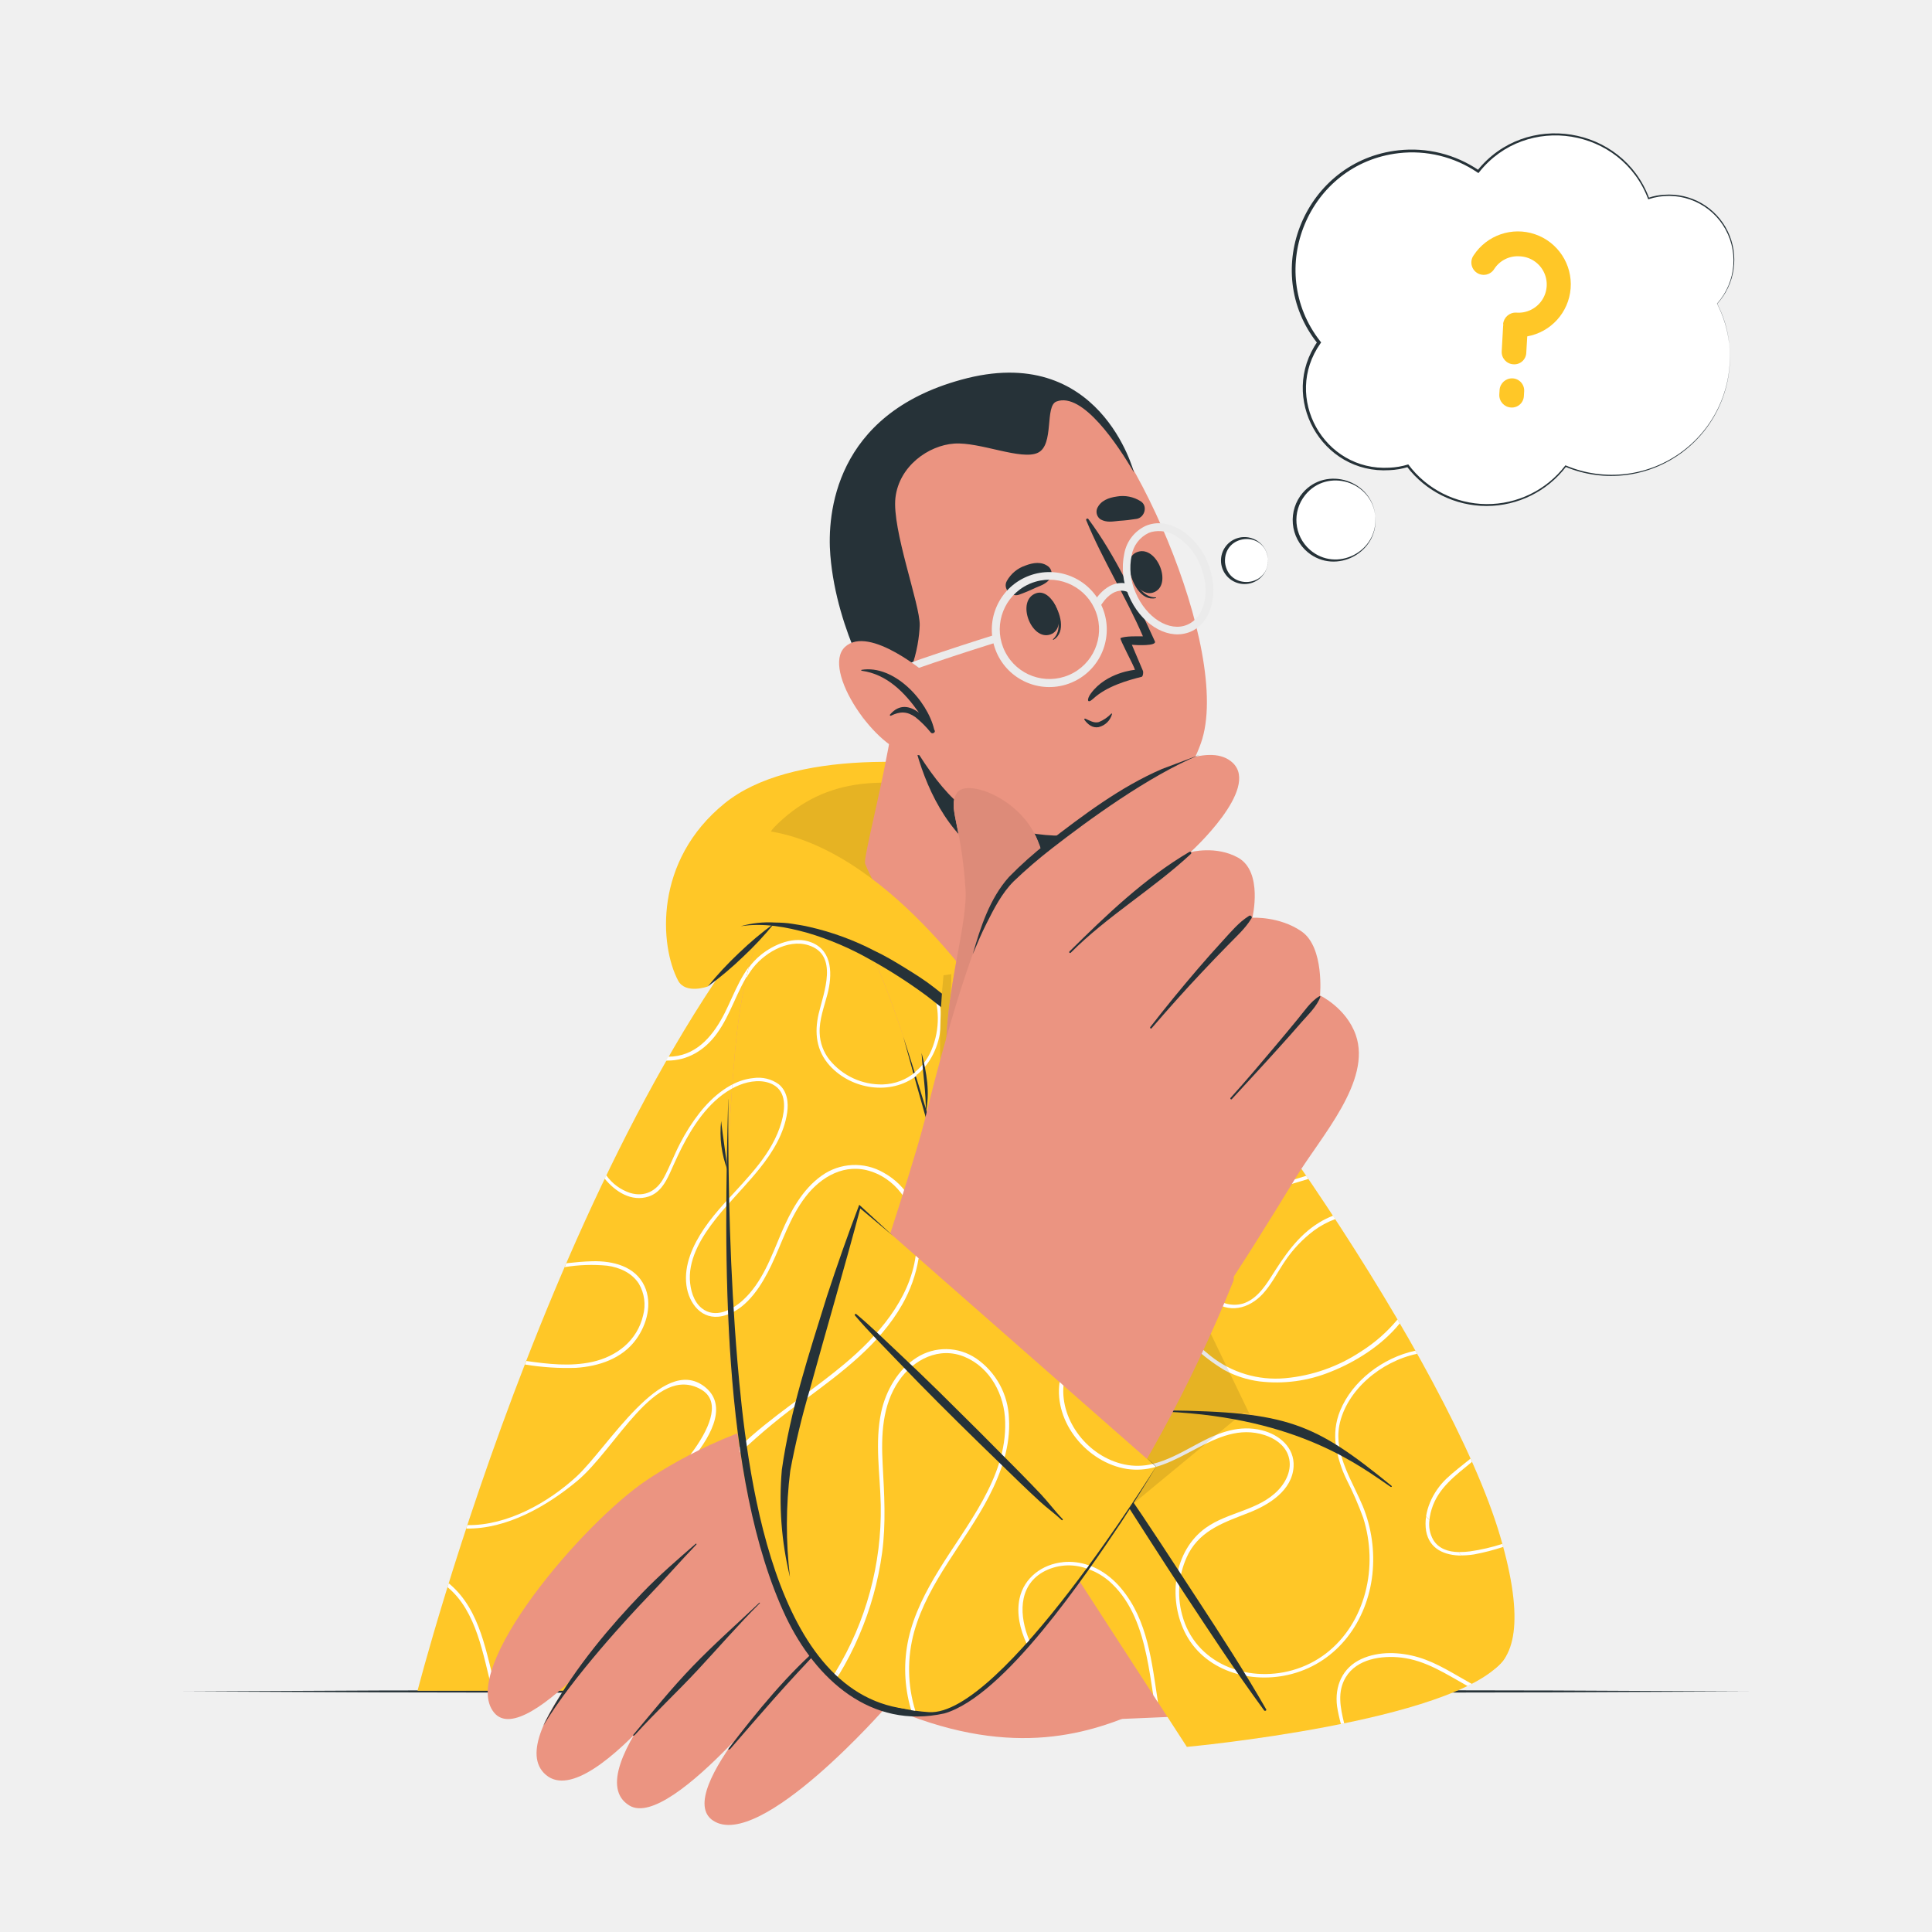
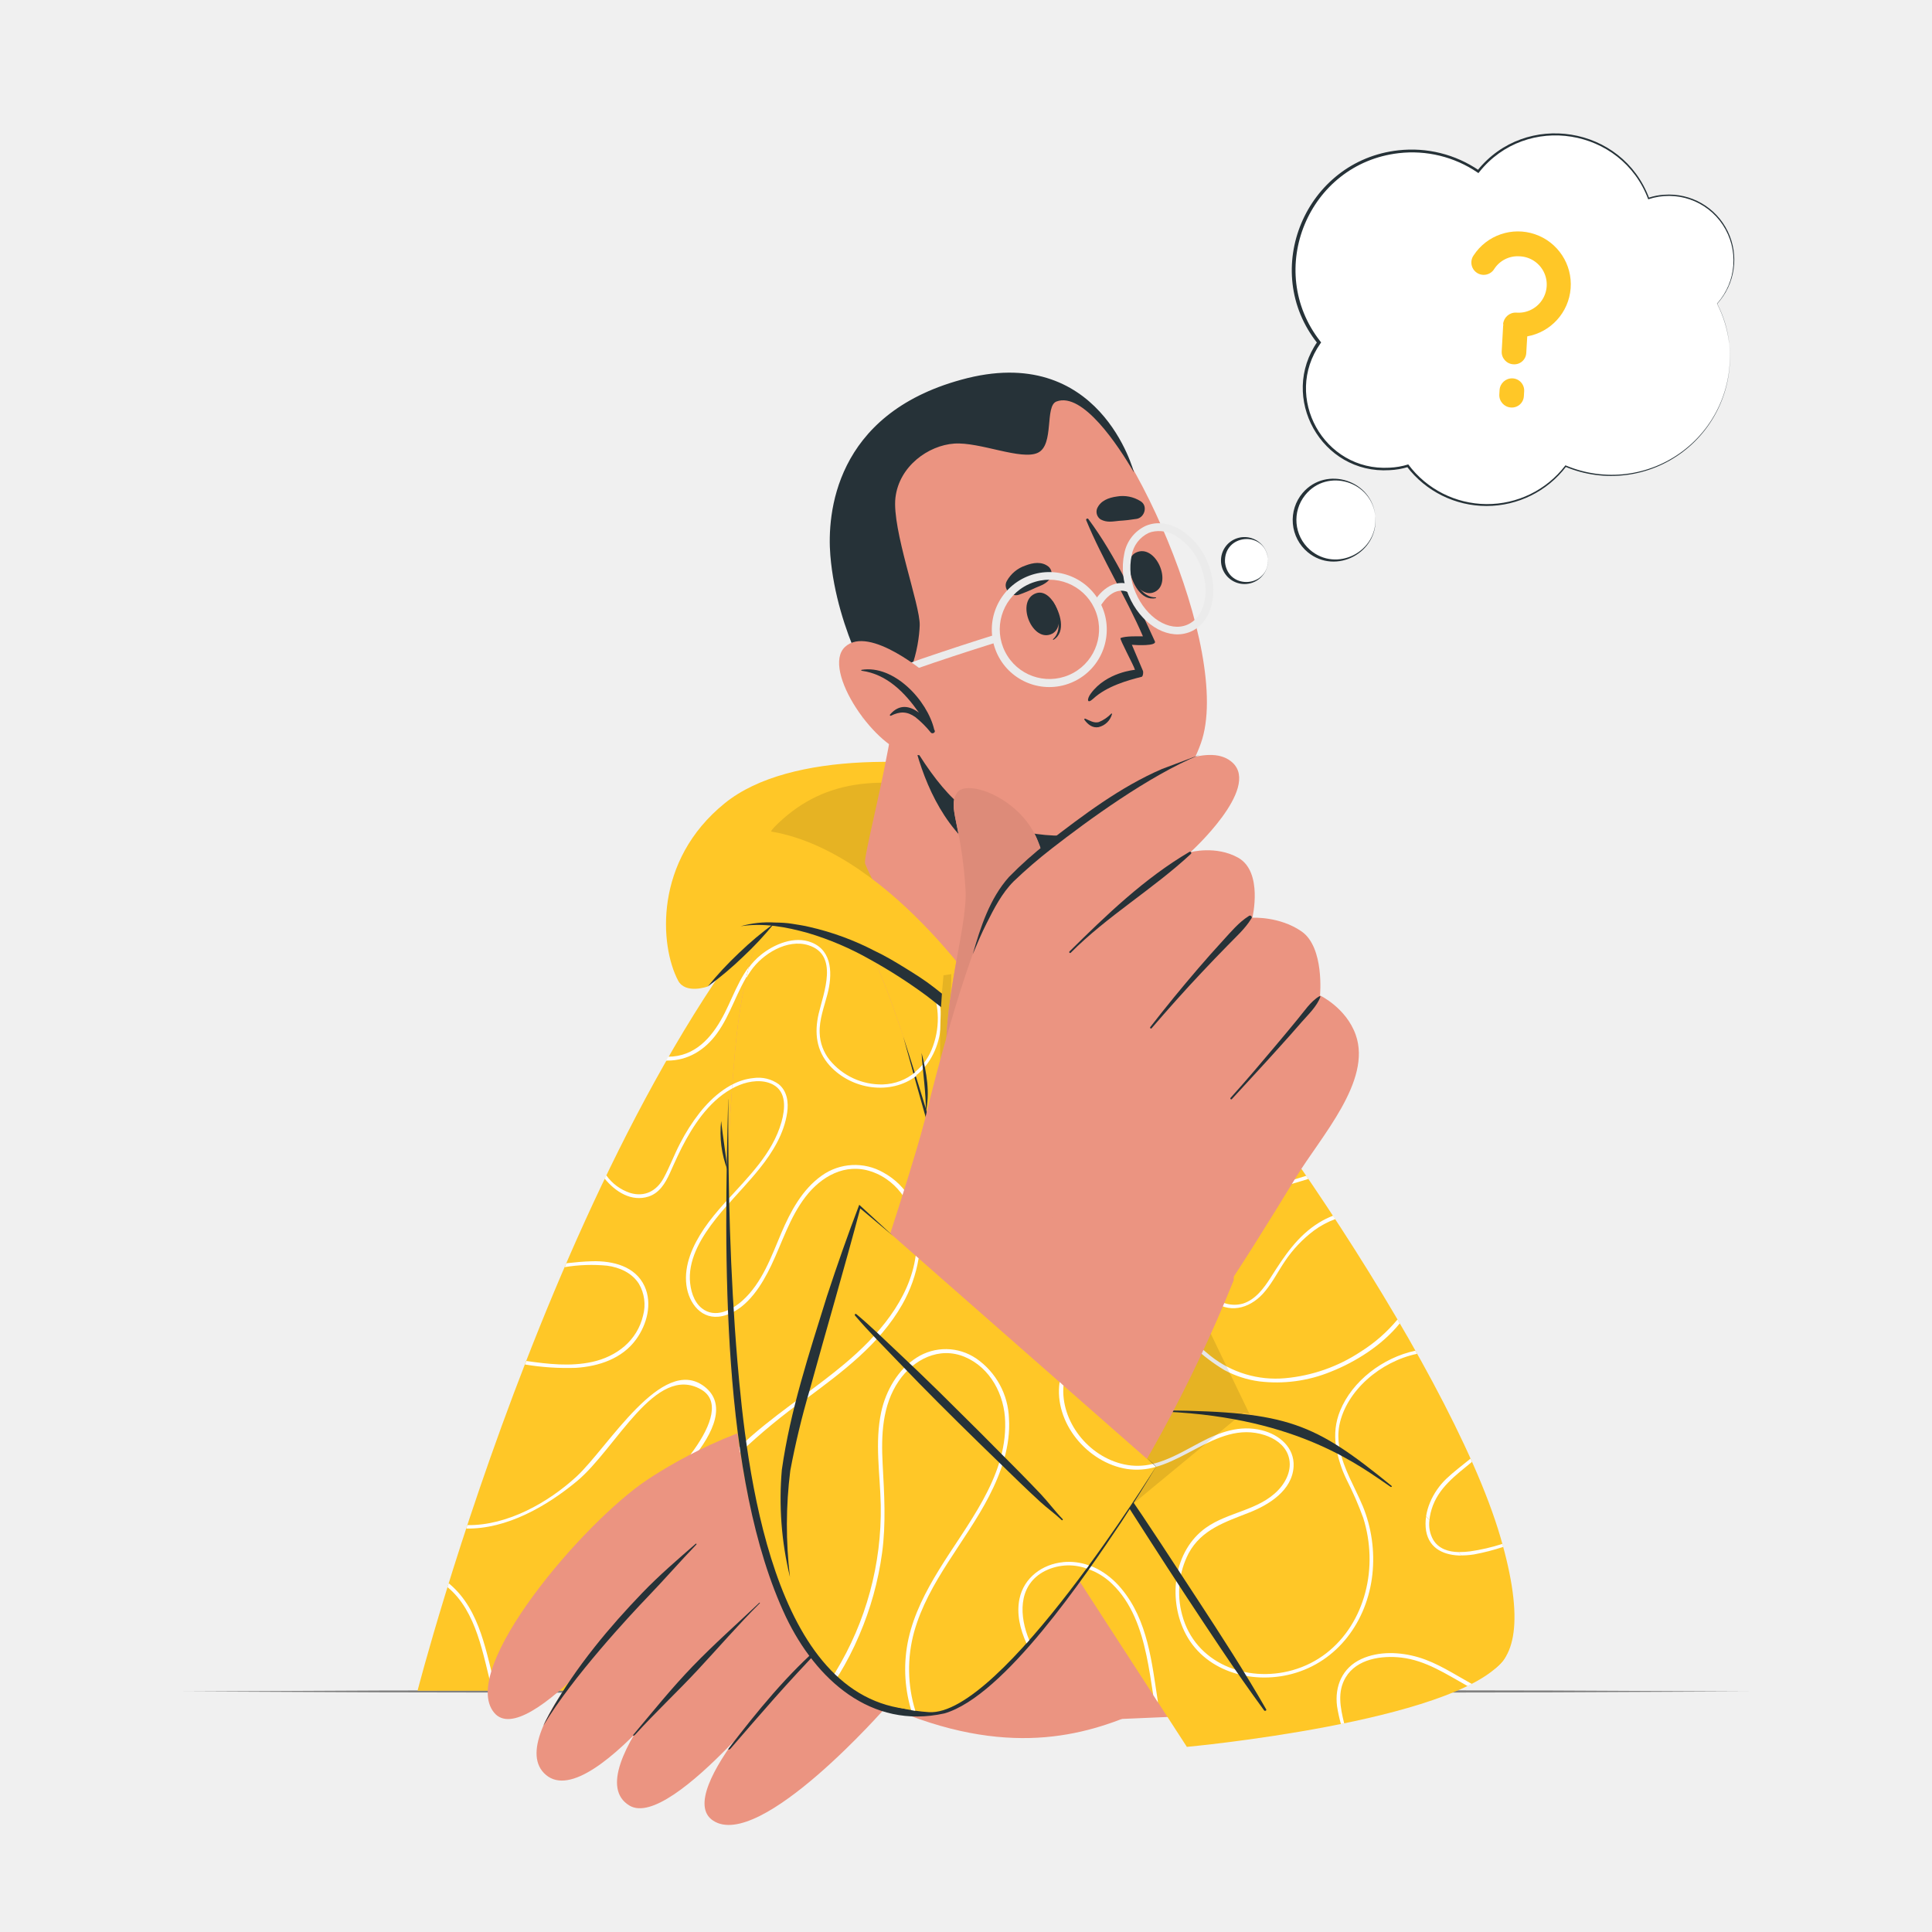
<svg xmlns="http://www.w3.org/2000/svg" viewBox="0 0 500 500">
  <g id="freepik--Table--inject-2">
-     <polygon points="47.44 437.74 98.08 437.5 148.72 437.41 250 437.24 351.28 437.41 401.92 437.5 452.56 437.74 401.92 437.98 351.28 438.07 250 438.24 148.72 438.07 98.08 437.98 47.44 437.74" style="fill:#263238" />
+     <polygon points="47.44 437.74 98.08 437.5 148.72 437.41 250 437.24 351.28 437.41 401.92 437.5 452.56 437.74 401.92 437.98 351.28 438.07 250 438.24 148.72 438.07 98.08 437.98 47.44 437.74" style="fill: #818181;" />
  </g>
  <g id="freepik--Character--inject-2">
    <path d="M287.78,243.22c50.46,52.73,113.29,163,100.94,185-13.76,24.47-84-49.43-83.69-53.68.25-3.21-23.85-70-42.17-118.53S275.3,230.18,287.78,243.22Z" style="fill: rgb(235, 148, 129);" />
    <path d="M304.55,374.56c-2.08-7.13-34.91-95.17-44.26-123s-.17-36.26,27.34-10.48S375,352.47,388.26,397.63c12.78,43.5-9.51,43.16-38.62,22.76C325.8,403.68,304.55,374.56,304.55,374.56Z" style="fill:#FFC727" />
    <path d="M258.08,229.68c-.19-.07-.38-.14-.58-.23a3.73,3.73,0,0,1,.31-.71c.38.15.77.29,1.16.42,3.15,1,7,1.33,9.77-.84a6.11,6.11,0,0,0,.86-.82l.76.38C267.54,231.26,262.12,231.16,258.08,229.68Zm21.75,4.6-.77-.61q-.66.32-1.32.6c-6.3,2.77-14.08,5.56-19.53,10.24l.24,1a38.79,38.79,0,0,1,9.64-6.1C271.94,237.55,276,236.08,279.83,234.28Zm7,18.76a51.71,51.71,0,0,1,6.16-6.6c-.2-.22-.41-.43-.61-.64-5.75,5-9.87,12.64-15.34,17.49a26.5,26.5,0,0,1-10.56,6c.09.26.18.52.28.78a24.84,24.84,0,0,0,7.61-3.67C279.54,262.89,283,257.84,286.84,253Zm28.41,19.8c-8.32,11.29-23.41,14-36.65,16-1.6.24-3.2.5-4.8.82.11.29.21.59.32.89,5.59-1.14,11.34-1.62,16.9-2.89,9.27-2.12,19-6.51,24.81-14.07h0Zm11.33,97.33c-5.72-1.43-10.92.47-15.95,3.13-1.65.88-3.32,1.81-5,2.68l.57.74c6.78-3.49,13.31-7.84,21.12-5.3,2.55.83,5,2.46,6,5,1.3,3.31-.16,6.76-2.47,9.21-3.23,3.41-7.64,4.77-11.91,6.38l.74.83,3.69-1.44c5.09-2,11.07-5.72,11.44-11.84C335.07,374.63,331.05,371.28,326.58,370.17Zm-19.9-61c4-5.69,7.75-11.6,11.78-17.3,1.74-2.47,3.57-5,5.57-7.37l-.57-.77c-1.07,1.26-2.08,2.55-3.06,3.85-4.06,5.39-7.7,11.08-11.48,16.66-5.7,8.41-12.39,17.88-21.17,23.71.11.31.22.61.34.92C295.6,323.88,301.65,316.23,306.68,309.16Zm2,15a13.63,13.63,0,0,0,5.6,12.81c4.66,3.2,9.87,1.23,13.18-2.87,2-2.42,3.37-5.2,5.12-7.76A32.67,32.67,0,0,1,340,318.5a22.23,22.23,0,0,1,5.56-3l-.57-.87a21.37,21.37,0,0,0-3.56,1.75c-5.65,3.44-9.09,8.75-12.55,14.2-1.78,2.78-3.92,5.74-7.21,6.79a8.12,8.12,0,0,1-8-2.15c-4.8-4.48-5.11-11.37-1.49-16.64C316,313,322.61,310,328.86,308c3.2-1,6.5-1.86,9.73-2.89l-.55-.81c-6.5,2.09-13.43,3.55-19,6.85C314.25,314,309.6,318.44,308.72,324.19Zm53,17.31a39.77,39.77,0,0,1-9.5,8.32,42.22,42.22,0,0,1-19.6,6.88,27.06,27.06,0,0,1-19.28-5.77c-4.75-3.82-9-8.56-15.3-9.6a18.79,18.79,0,0,0-5.4-.11c.13.35.25.69.38,1a17.39,17.39,0,0,1,7.34.76c3.32,1.11,6.06,3.38,8.66,5.63a46.16,46.16,0,0,0,7.92,6,26.56,26.56,0,0,0,9,2.91A37,37,0,0,0,344.41,355c6.33-2.5,13.24-6.8,17.84-12.5Zm.05,86.39c.93.5,1.85,1,2.75,1.4a32.11,32.11,0,0,1,8.8,3.42,29.52,29.52,0,0,0,3.53.76,44.76,44.76,0,0,0-9.71-4.56A26.42,26.42,0,0,0,361.73,427.89Zm5-77.53-.44-.78c-8.44,1.81-16.32,7.85-19.46,15.54-2.48,6.07-1,12,1.62,17.76a87.59,87.59,0,0,1,4.33,9.94,35.54,35.54,0,0,1,1.63,9.65,32.84,32.84,0,0,1-4.64,18l.78.54a32.68,32.68,0,0,0,4.58-13.51,36.41,36.41,0,0,0-2.51-17.84c-2.73-6.64-7.37-13.18-6-20.72C348.37,359.9,357.3,352.33,366.76,350.36Zm22.06,49.23a50.81,50.81,0,0,1-8.37,1.93c-3.4.42-7.5.27-9.5-3-1.44-2.36-1.18-5.39-.4-7.93,1.71-5.54,6.19-8.72,10.42-12.23-.11-.28-.24-.56-.37-.84-2.13,1.75-4.37,3.4-6.29,5.24-3.44,3.3-6,8.54-5.19,13.4,1,6.1,7.2,6.95,12.35,6.15a57,57,0,0,0,7.56-1.94C389,400.13,388.9,399.86,388.82,399.59Z" style="fill:#fff" />
    <path d="M349.64,420.39c-23.84-16.7-45.09-45.83-45.09-45.83-2.07-7.13-34.92-95.17-44.26-123-3.45-10.29-4.38-17.92-2.78-22.15Z" style="opacity:0.1" />
    <path d="M302.93,437.56H108.06s39.86-154.9,105.71-219c8.83-8.6,43.22-7.15,51.15,5.8C294.63,272.93,303.47,436.87,302.93,437.56Z" style="fill:#FFC727" />
    <path d="M278.15,350.78c-7.66,10.88.67,25.7,12.88,28.26a16.33,16.33,0,0,0,7.57-.25l.09,1a17.12,17.12,0,0,1-7,.42c-10.86-1.69-20-13.26-17.09-24.28,2.24-8.59,11-14.57,19.68-14.84,0,.36.09.71.14,1.07a16.62,16.62,0,0,0-2.23.18A21,21,0,0,0,278.15,350.78ZM116.43,410l-.3-.25c-.11.33-.21.66-.31,1,7.61,6.29,9.18,17.62,11.62,26.83h1C125.84,427.93,124.42,416.8,116.43,410ZM149,354c5.95-.38,12-2.37,15.62-7.36,2.8-3.85,4.26-9.27,2.19-13.77-2.4-5.21-8.26-6.59-13.5-6.46-2.27.05-4.51.27-6.74.52l-.42,1a42.48,42.48,0,0,1,11-.37c3.22.44,6.39,1.85,8.19,4.67a10.72,10.72,0,0,1,1.1,8.18c-1.52,6.55-6.86,10.68-13.22,12.06-5.63,1.22-11.36.56-17-.25l-.36.91A66.87,66.87,0,0,0,149,354Zm8.39,72.89c-5.68-1-14.8,4.42-17.86-3-2.3-5.56,1-11.77,4.52-15.95,4.29-5.07,9.83-8.86,15.3-12.55,10.1-6.83,34.57-27.74,22.89-36.6-10.89-8.25-24.88,15.82-33.07,23.37-7.24,6.66-17.84,12.69-28.2,12.54l-.3.89c10.47.18,20.82-5.78,28.6-12.23,10.24-8.48,20.33-30.53,32.16-23.77,9.82,5.61-8.49,25.28-18.63,32.27-5.11,3.53-10.42,6.84-15.08,11-4.12,3.66-8.16,8.18-9.41,13.7-.92,4.08-.45,9.32,3.7,11.46,2.64,1.37,5.63.85,8.42.32,3.51-.68,6.8-1.09,10.06.68a13.56,13.56,0,0,1,6.6,8.55h1.07s0,0,0-.05C166.79,432.45,162.63,427.87,157.36,426.9Zm71.29-123.43a14.79,14.79,0,0,0-16,.79c-5,3.54-8.07,9.26-10.42,14.78-2.62,6.17-5,13-10.1,17.57-2.76,2.49-7.11,4.67-10.5,2-2.21-1.74-3-4.81-3.13-7.52-.19-5.8,3.27-11.28,6.73-15.66,3.58-4.55,7.76-8.58,11.37-13.11,3.35-4.2,6.29-9,7.08-14.4.39-2.67,0-5.56-2.19-7.35A9,9,0,0,0,195,279c-5.68.55-10.53,4.68-13.95,9a49.78,49.78,0,0,0-5,7.83c-1.55,2.95-2.7,6.1-4.27,9-1.82,3.4-4.95,5.05-8.73,3.89a12.21,12.21,0,0,1-6.15-4.56c-.14.29-.28.58-.41.87,2.78,3.41,6.94,6.07,11.37,4.63,2.81-.92,4.32-3.46,5.48-6,1.34-3,2.64-5.93,4.22-8.77,3.17-5.71,7.58-11.56,13.84-14.09,2.63-1.06,6-1.49,8.61-.12,3.63,1.91,3.17,6.37,2.22,9.74-3.18,11.17-13.69,18.23-20,27.52-2.88,4.26-5.27,9.4-4.59,14.67.62,4.74,4,9.15,9.25,8,6.17-1.34,10.19-7.85,12.7-13.11,2.86-6,4.78-12.41,8.85-17.73s10.32-8.88,17.09-6.57c7.25,2.47,11.4,9.63,11.67,17,.5,13.47-9,24.62-18.68,32.75-9.32,7.81-19.85,14.17-28.47,22.82a63.41,63.41,0,0,0-17.73,35.47c-1.21,8.23-1.2,18.13,2.13,26.3h1.26a37.59,37.59,0,0,1-2.18-7.51c-2.56-13.74.56-28.62,7.44-40.67,6.63-11.61,17.05-19.56,27.6-27.39,9.28-6.89,19-14.07,24.87-24.28C239.72,326.92,241.21,310.45,228.65,303.47Zm32.47,63.59a19.66,19.66,0,0,0-8.43-15.46,14,14,0,0,0-15.51-.23c-4.81,3.08-7.92,8.53-9.11,14-1.73,7.95-.29,16.11-.13,24.13A80.32,80.32,0,0,1,216,433.08c-.95,1.53-2,3-3.08,4.48h1.36a69.32,69.32,0,0,0,8.08-14.36,81.43,81.43,0,0,0,5.91-21.27c1.05-7.72.56-15.29.15-23-.39-7.42-.15-15.19,4.18-21.53,3.81-5.58,10.47-9,17.08-6.22S260,361,260.14,368c.4,14.47-10,26.62-17.13,38.27-3.4,5.54-6.45,11.4-7.88,17.78a36.51,36.51,0,0,0-.44,13.54h1a36,36,0,0,1,.88-15.31c3.67-13,13.24-23.21,19.35-35C259.13,381,261.56,374.12,261.12,367.06Zm29.05,44c-3.72-4.44-9.11-7.39-15-6.81-5.4.53-10.14,4-11.3,9.45-1.33,6.3,2,12.84,5.45,17.89,1.34,2,2.86,3.93,4.31,5.95h1.13c-2.72-3.9-5.77-7.6-7.84-11.91-3-6.24-4-14.8,3-18.81,5.91-3.41,13.19-1.43,17.9,3.05,5.1,4.86,7.49,11.8,8.91,18.53.63,3,1.11,6,1.59,9.14h.95C297.84,428.1,296.42,418.53,290.17,411.08ZM228.7,213.41q-.82.08-1.62.18a38.75,38.75,0,0,1-7.82,6.95,42.85,42.85,0,0,1-13.12,6l-1.22,1.38a32.31,32.31,0,0,0,3.35-.87C215.6,224.69,223.62,219.94,228.7,213.41Zm1.4,27.73a11.25,11.25,0,0,1-.87-7.74c1.12-5.08,5.18-10,10.5-10.85,6.89-1.12,12.33,4.94,18.35,7.13,3.06,1.12,6.9,1.45,9.82.08-.11-.24-.23-.47-.34-.69-2.61,1.32-5.87,1-8.59.09-6.12-2-11-7.63-17.81-7.55-9,.12-15.9,11.57-12,19.64,1.37,2.8,4,4.7,6.25,6.7a20.39,20.39,0,0,1,5.51,7.18,21,21,0,0,1,.17,16.56,14.37,14.37,0,0,1-12.7,8.92,17.23,17.23,0,0,1-13.76-6.31,11.84,11.84,0,0,1-2.59-7c-.09-3.42,1.2-6.74,2-10,1.27-4.85,1.46-11.21-4.09-13.43-4.45-1.79-9.72.44-13.2,3.27-4.65,3.77-6.53,9.72-9.13,14.9-2.78,5.53-6.84,10.78-13.45,11.38-.42,0-.83.06-1.24.06-.18.32-.36.65-.55,1h.26c5.34.05,9.8-2.73,12.89-7,3.64-5,5.2-11.2,8.72-16.3,3-4.33,9.43-8.33,14.85-6.62,7.89,2.49,3.93,12.25,2.63,17.71-1.18,4.93-.63,9.58,2.86,13.44,6.43,7.09,18.57,8,24.85.3,6.44-7.94,5.06-20.7-2.25-27.61C234.83,246.11,231.73,244.21,230.1,241.14Zm28.73,28.79c5.31,2,11.17-.45,15.55-3.48A32.31,32.31,0,0,0,279.5,262l-.24-.86c-.71.76-1.45,1.49-2.21,2.17-4.61,4.09-11.63,8.2-17.95,5.8-6.51-2.47-7.89-10.07-5.83-16,2.32-6.73,8.69-10.81,14.82-13.69q1.71-.8,3.45-1.53c-.09-.26-.2-.51-.31-.77-9.38,4.07-19.2,9.34-19.77,20.58C251.2,262.88,253.74,268,258.83,269.93ZM292,324.75a36.33,36.33,0,0,1-13.84,7.65c-7.15,2-14.4.26-18.94-5.83a29.62,29.62,0,0,1-4.36-9c-1.23-4-2.12-8.31-1-12.42,1.82-6.9,8.44-11.22,14.88-13.24,5.52-1.74,11.32-2.32,17-3.25-.07-.32-.13-.64-.19-1-2.34.42-4.67.79-6.94,1.13-6.75,1-13.68,2.4-19.18,6.7a17.3,17.3,0,0,0-6.89,16.25c.79,6.18,3.26,13,7.69,17.46s10.63,5.73,16.67,4.45a35.32,35.32,0,0,0,15.25-7.87C292.08,325.47,292,325.11,292,324.75Z" style="fill:#fff" />
    <path d="M386.9,427.09c-14,14.5-41.94,15.79-121.71,18.72-11,.41-34.85-76.72-23.09-77.76,14.82-1.31,72.61-3.17,76.85-2.78C354.74,368.62,396.38,417.26,386.9,427.09Z" style="fill: rgb(235, 148, 129);" />
    <path d="M267.77,369.91s-31.43-7-49.08-5.55c-23.63,1.93-43.24,13.33-51.17,18.6-16.55,11-49,49-39.63,60.29,8.45,10.18,39.61-30.38,39.61-30.38s-38.6,36.11-26.18,46.5,45.92-38.76,45.92-38.76-38.82,38-24.32,46.68c11,6.57,43.81-36.23,43.81-36.23S173.58,464,184.56,471.18c12.14,8,44.94-29.61,44.94-29.61,31,13.7,51.38,7.54,65.34,1.43C298.22,441.52,267.77,369.91,267.77,369.91Z" style="fill: rgb(235, 148, 129);" />
    <path d="M180.05,399.52c-4.69,4.08-9.46,8.18-13.77,12.66s-8.46,9.11-12.34,14c-9.5,11.93-13.58,20.88-13.27,20.35,7.39-12.42,22.57-28.7,26.88-33.18s8.38-9.16,12.68-13.64C180.34,399.57,180.16,399.43,180.05,399.52Z" style="fill:#263238" />
    <path d="M196.51,414.79c-5.76,5.46-11.68,10.68-17.2,16.4S169.1,442.77,164,448.83c-.39.46,0,.52.4.07,5.32-5.85,10.7-10.85,16.09-16.63s10.56-11.79,16.14-17.35C196.74,414.83,196.6,414.71,196.51,414.79Z" style="fill:#263238" />
    <path d="M213,425.35c-9.23,7.9-17,17.5-24.38,27.09-.37.48.13.5.53,0,7.94-9.16,14.09-16.41,24.12-26.81C213.43,425.51,213.19,425.18,213,425.35Z" style="fill:#263238" />
    <path d="M251.3,365.89l55.86,86.2s69-6.36,81.86-22.35c8.48-10.52-33.75-63.93-73.58-64.63Z" style="fill:#FFC727" />
    <path d="M261.12,367.06a31.93,31.93,0,0,1-1.57,11.56l-.67-1a31.8,31.8,0,0,0,1.26-9.61,20,20,0,0,0-.18-2.19h1Q261.08,366.42,261.12,367.06Zm15,37.15.6.92a16.87,16.87,0,0,1,11.07,4.76c5.1,4.86,7.49,11.8,8.91,18.53.71,3.33,1.22,6.78,1.75,10.25l1.24,1.92c-1.61-10.41-2.61-21.26-9.53-29.51C286.66,406.89,281.66,404,276.13,404.21Zm76.52-14.52c-2-4.79-4.93-9.52-5.91-14.62l-.93-.55a31,31,0,0,0,2.67,8.36,87.59,87.59,0,0,1,4.33,9.94,35.54,35.54,0,0,1,1.63,9.65c.4,13.17-6.81,26.08-19.95,29.78-11.82,3.33-25.23-1.78-28.54-14.31A22.05,22.05,0,0,1,307.61,402c3.35-6.21,9.55-8.12,15.73-10.57,5.09-2,11.07-5.72,11.44-11.84.29-5-3.73-8.32-8.2-9.43-5.72-1.43-10.92.47-15.95,3.13-6.11,3.23-12.38,7.26-19.6,5.74a20.58,20.58,0,0,1-14.9-13.45h-1.21a21.82,21.82,0,0,0,16.76,14.61c13,2,22.55-13,35.62-8.79,2.55.83,5,2.46,6,5,1.3,3.31-.16,6.76-2.47,9.21-5.06,5.34-13,5.64-18.8,9.81-8.23,5.92-9.72,17.95-5.54,26.72,4.93,10.35,17.29,13.87,27.83,11.08,11.93-3.16,19.53-13.76,20.85-25.75A36.41,36.41,0,0,0,352.65,389.69Zm25.56,12.89-.73-.9c-2.57-.07-5.09-.8-6.53-3.14a8.18,8.18,0,0,1-1-5.17l-.87-.87a12,12,0,0,0,0,3.68C369.91,401,374,402.55,378.21,402.58ZM367.1,428.91c-4.72-1.4-10.26-1.65-14.82.46-4.86,2.24-6.92,7-6.25,12.22a39.59,39.59,0,0,0,1,4.58l.84-.16c-1-4.1-1.83-8.19.4-11.92,2.88-4.8,9.3-5.7,14.39-5.11,6.38.74,11.67,4.32,17.15,7.37l1.09-.55C376.36,433.29,372,430.36,367.1,428.91Z" style="fill:#fff" />
    <path d="M360.13,384.54C340.08,368.2,333.3,365.38,301.74,365c-.26,0-.31.33-.05.34,34.61,1.56,50.59,14.35,58.21,19.46C360.1,384.92,360.31,384.69,360.13,384.54Z" style="fill:#263238" />
    <path d="M327.69,442.38c-5.63-9.81-11.79-19.31-18-28.79s-12.35-19-18.77-28.31c-3.63-5.28-7.23-10.57-11-15.72-.1-.13-.35,0-.26.15,5.62,9.8,11.74,19.33,17.85,28.83s12.34,19,18.65,28.41c3.57,5.31,7.23,10.56,11,15.71C327.39,442.91,327.86,442.66,327.69,442.38Z" style="fill:#263238" />
    <path d="M321.74,365.64h0l-46,38-24.47-37.75,64.16-.78c.75,0,1.51.05,2.27.1l3.59.39Z" style="opacity:0.1" />
    <path d="M190.25,271.84c-8.19,92.46,4.61,166.11,43.43,171.42,25.78,3.52,19.32-74.66,19.26-76.33-.2-5.72-3.17-53.43-21.45-105.33C211.38,204.51,193.91,230.53,190.25,271.84Z" style="fill: rgb(235, 148, 129);" />
    <path d="M190.25,271.84c-8.19,92.46,4.61,166.11,43.43,171.42,25.78,3.52,29.39-62.41,29.33-64.08-.21-5.72-13.24-65.68-31.52-117.58C211.38,204.51,193.91,230.53,190.25,271.84Z" style="fill:#FFC727" />
    <path d="M233.73,268.18c5.65,17.41,10.79,35,15.78,52.6,4.75,17.67,9.82,35.32,12.8,53.39-6.77-31-20.15-74.9-28.58-106Z" style="fill:#263238" />
    <path d="M238.51,272.5c1.28,5,2.24,10.33,1.06,15.39.15-5.07-.79-10.33-1.06-15.39Z" style="fill:#263238" />
    <path d="M194.34,251.21c-.45.65-.86,1.31-1.26,2q.31-1.39.66-2.73a17.58,17.58,0,0,1,3.1-3.3c3.48-2.83,8.75-5.06,13.2-3.27,5.55,2.22,5.36,8.58,4.09,13.43-.85,3.26-2.14,6.58-2,10a11.84,11.84,0,0,0,2.59,7,17.23,17.23,0,0,0,13.76,6.31,13.65,13.65,0,0,0,8.4-3.18c.11.31.21.62.31.94-6.61,5.1-16.77,3.64-22.46-2.63-3.49-3.86-4-8.51-2.86-13.44,1.3-5.46,5.26-15.22-2.63-17.71C203.77,242.88,197.33,246.88,194.34,251.21Zm9.38,36.73c.39-2.67,0-5.56-2.19-7.35A9,9,0,0,0,195,279a14.9,14.9,0,0,0-5.51,1.69c0,.35-.06.7-.08,1.05a16.35,16.35,0,0,1,2-.95c2.63-1.06,6-1.49,8.61-.12,3.63,1.91,3.17,6.37,2.22,9.74-2.33,8.18-8.59,14.16-14.23,20.42,0,.45,0,.9,0,1.34,2.87-3.29,5.92-6.42,8.64-9.84C200,298.14,202.93,293.35,203.72,287.94Zm29.79,49.77c6.21-10.79,7.7-27.26-4.86-34.24a14.79,14.79,0,0,0-16,.79c-5,3.54-8.07,9.26-10.42,14.78-2.62,6.17-5,13-10.1,17.57a14,14,0,0,1-4,2.57c0,.36,0,.71.05,1.06,5.45-1.9,9.08-7.86,11.41-12.74,2.86-6,4.78-12.41,8.85-17.73s10.32-8.88,17.09-6.57c7.25,2.47,11.4,9.63,11.67,17,.5,13.47-9,24.62-18.68,32.75-8.87,7.43-18.83,13.55-27.2,21.58.07.47.14.94.22,1.4a159.92,159.92,0,0,1,17-14C217.92,355.1,227.63,347.92,233.51,337.71Zm22.43,49.5c3-5.75,5.27-12.11,5.23-18.64,0-.51,0-1-.05-1.51a21.64,21.64,0,0,0-2-7.89,18.2,18.2,0,0,0-6.45-7.57,14,14,0,0,0-15.51-.23c-4.81,3.08-7.92,8.53-9.11,14-1.73,7.95-.29,16.11-.13,24.13A80.32,80.32,0,0,1,216,433.08c-.22.36-.45.71-.68,1.07.27.26.55.51.83.76a73.78,73.78,0,0,0,6.21-11.71,81.43,81.43,0,0,0,5.91-21.27c1.05-7.72.56-15.29.15-23-.39-7.42-.15-15.19,4.18-21.53,3.81-5.58,10.47-9,17.08-6.22S260,361,260.14,368c.4,14.47-10,26.62-17.13,38.27-3.4,5.54-6.45,11.4-7.88,17.78a36.8,36.8,0,0,0,.61,18.29c.1.36.22.72.33,1.08.34,0,.68,0,1-.07a36.52,36.52,0,0,1-.49-21.07C240.26,409.24,249.83,399,255.94,387.21Z" style="fill:#fff" />
    <path d="M188.49,284.52c-.11,22.57.47,45.17,2.34,67.65,2.37,28.13,9,87.43,45,90.23,5.64.34,10.84-.76,15.4-4.29,6.83-4.89,12.54-11.18,18-17.54,10.87-12.84,20.73-27.09,29.87-40.94l-2.19-2.23,2.27,2.15,0,0c-2.88,4.88-5.93,9.65-9,14.39-9.15,13.65-30.26,45-45.77,49.49-19,4.21-33.28-8.84-41-24.94-17-35.93-16-94.18-14.95-134Z" style="fill:#263238" />
    <path d="M186.63,290.11c.48,4.28,1.18,8.41,1.64,12.69a27.18,27.18,0,0,1-1.64-12.69Z" style="fill:#263238" />
    <path d="M254.48,268s-33.27-30.44-54.12-29L183.17,255.3s-5.75,2.1-7.68-1.53c-4.75-9-6.37-31,12.11-45.92,16.93-13.69,52.66-12.2,76.59-6.74,23,5.24,36,18.23,29.49,33.32S254.48,268,254.48,268Z" style="fill:#FFC727" />
    <path d="M256.53,260.94s25.5-19.53,27.83-30.69-20.17-21-34.61-24.65c-22.35-5.67-37.38-3.74-49.39,8.49S256.53,260.94,256.53,260.94Z" style="opacity:0.1" />
    <path d="M260.21,257.22c-11.92,1.5-30-18.41-36.31-33.66-.43-1,2.2-11.29,4.81-23.89,1.55-7.65,3.1-16.2,3.95-24.11.17-1.63,48.31,17.37,48.31,17.37s-6.65,16.06-8.05,29.86a18.93,18.93,0,0,0,0,3.28c0,.15,0,.34,0,.55C273.27,232.89,271.73,255.76,260.21,257.22Z" style="fill: rgb(235, 148, 129);" />
    <path d="M267.81,226.33a28.7,28.7,0,0,0,5.11.28c0-.21,0-.39,0-.55a17.16,17.16,0,0,1,0-3.28c1.39-13.78,8-29.84,8-29.84s-39.08-15.43-47-17.3C234.58,184.94,238.62,222.55,267.81,226.33Z" style="fill:#263238" />
    <path d="M216.88,135.75c-1.25,18.45,19.42,66.11,34.26,74.36,21.51,12,51,6.73,59.66-17.8,8.43-23.79-19.61-85.42-35.65-92.32C251.54,89.82,218.73,108.49,216.88,135.75Z" style="fill: rgb(235, 148, 129);" />
    <path d="M255.49,214.9s0,0,0,0" style="fill:none;stroke:#f5a79e;stroke-linecap:round;stroke-linejoin:round;stroke-width:0px" />
    <path d="M272.48,155.65c-.08-.11-.19.26-.13.39,1.48,3.18,2.64,7.06.19,9.37-.08.08,0,.23.1.17C276,163.56,274.39,158.42,272.48,155.65Z" style="fill:#263238" />
    <path d="M268.17,153.52c-5.34,1.83-1.31,12.38,3.64,10.69S272.65,152,268.17,153.52Z" style="fill:#263238" />
    <path d="M292.36,147.55c0-.14.31,0,.36.19,1.14,3.31,3,6.9,6.39,6.86.1,0,.15.16,0,.19C295.35,155.66,292.91,150.86,292.36,147.55Z" style="fill:#263238" />
    <path d="M294,143c5.1-2.41,9.55,8,4.82,10.2S289.69,145,294,143Z" style="fill:#263238" />
    <path d="M263.63,153.94a43.34,43.34,0,0,0,4.28-1.78c1.64-.7,3-1.09,4-2.65a2.38,2.38,0,0,0-.55-2.86c-1.77-1.41-4-1.05-6-.28a8.65,8.65,0,0,0-4.8,4C259.47,152.35,261.63,154.56,263.63,153.94Z" style="fill:#263238" />
    <path d="M294.24,134.27a44.84,44.84,0,0,1-4.61.52c-1.77.18-3.17.5-4.8-.37a2.4,2.4,0,0,1-.92-2.77c.88-2.09,3-2.85,5.11-3.15a8.7,8.7,0,0,1,6.16,1.21C297.1,130.87,296.28,133.85,294.24,134.27Z" style="fill:#263238" />
    <path d="M280.9,186c1.07.47,2.26,1.22,3.48.87a9.27,9.27,0,0,0,3.2-2.17.12.12,0,0,1,.21.11,4.74,4.74,0,0,1-3.47,3.37c-1.58.3-2.8-.7-3.68-1.91C280.52,186.08,280.74,185.91,280.9,186Z" style="fill:#263238" />
    <path d="M282.92,180.83c3.5-3.25,9-4.79,12.57-5.68.35-.2.41-1.08.33-1.46v0l-2.89-6.82c1.09.1,6.53.38,5.95-.89-4.82-10.5-10.18-22.18-17.19-31.62a.32.32,0,0,0-.56.32c4.23,10.27,10.24,19.74,14.66,30-1.7,0-4.51-.09-5.8.45-.32.23,3.43,7.06,3.74,8.22,0,0-7.36.59-11.41,6.11C281.26,180.86,281.24,182.38,282.92,180.83Z" style="fill:#263238" />
    <path d="M227.51,181c8.06-.74,10.37-13.94,10.51-19.2s-7.24-24.83-6.28-33,8.53-13.53,15.2-14,17.42,4.44,21.69,2.36,1.7-12.08,4.78-13.25c6.78-2.57,16,11.4,20.06,18.37,0,0-8.75-34-44.73-24-32.81,9-34.72,34.83-33.85,45.43C216.54,163.92,227.51,181,227.51,181Z" style="fill:#263238" />
    <path d="M275.68,177.23a14.88,14.88,0,1,1,8.72-21.82h0a14.9,14.9,0,0,1-5.32,20.36A15.1,15.1,0,0,1,275.68,177.23ZM268,150.54a12.45,12.45,0,0,0-2.94,1.27,12.85,12.85,0,1,0,2.94-1.27Z" style="fill:#ebebeb" />
    <path d="M307.09,163.84c-5.47,1.58-12-2.59-15-9.75a17.74,17.74,0,0,1-1.13-10.81,9.88,9.88,0,0,1,5.58-7.2c2.8-1.18,6-.79,9.05,1.06a17.8,17.8,0,0,1,6.93,8.37c3.17,7.57,1.17,15.65-4.46,18A7.14,7.14,0,0,1,307.09,163.84ZM298,137.67a6.84,6.84,0,0,0-.72.25,7.9,7.9,0,0,0-4.41,5.82,15.83,15.83,0,0,0,1,9.58c2.76,6.55,8.74,10.32,13.37,8.37s6.14-8.85,3.39-15.41a15.78,15.78,0,0,0-6.12-7.44A8.19,8.19,0,0,0,298,137.67Z" style="fill:#ebebeb" />
    <path d="M284.6,157.19l-1.77-.91c1.35-2.62,5.18-7,10-4.81l-.81,1.81C287.7,151.32,284.73,157,284.6,157.19Z" style="fill:#ebebeb" />
    <path d="M225,186.38l-2-.16c.07-.92.83-9.1,4.65-11.48,3.57-2.22,29.12-10.24,30.2-10.58l.6,1.9c-7.33,2.29-27,8.64-29.75,10.36C226.16,178,225.14,184.14,225,186.38Z" style="fill:#ebebeb" />
    <path d="M240.23,174.75S225,161.57,218.7,167.41s8.07,26.92,17.41,27.94,10.44-7.62,10.44-7.62Z" style="fill: rgb(235, 148, 129);" />
    <path d="M223,173.35a.12.12,0,0,0,0,.24c6.6.91,11.16,5.66,14.82,10.85-2.34-1.76-5.07-2.36-7.5.51-.12.15.09.36.25.28,2.31-1.15,4.19-1.17,6.34.37a26,26,0,0,1,4,4c.42.46,1.31-.07.95-.63a.57.57,0,0,0-.08-.13C240,181.21,231.34,172,223,173.35Z" style="fill:#263238" />
    <path d="M256.53,260.94s-27.29-42.86-59.69-46.11L200.36,239s19.24-.6,54.12,29Z" style="fill:#FFC727" />
    <path d="M191.68,239.71c5.88-.93,11.79.18,17.39,1.74a77,77,0,0,1,16.1,6.87,131.88,131.88,0,0,1,14.77,9.49l6.93,5.43,6.69,5.75.75.65.8-.44a148.68,148.68,0,0,0,17-11.07,83.47,83.47,0,0,0,7.82-6.48,52,52,0,0,0,6.77-7.53c-4.62,4.92-10.09,8.81-15.62,12.55-2.78,1.85-5.64,3.59-8.53,5.26s-5.79,3.36-8.73,4.87l1.54.2-6.7-5.95c-2.31-1.89-4.67-3.73-7-5.56s-4.91-3.44-7.44-5-5.13-3.12-7.85-4.4a70.45,70.45,0,0,0-16.89-6.2c-1.45-.36-2.95-.56-4.43-.81s-3-.31-4.49-.33A26.47,26.47,0,0,0,191.68,239.71Z" style="fill:#263238" />
    <path d="M183.17,255.3a87.68,87.68,0,0,0,9.09-7.64,86.49,86.49,0,0,0,8.1-8.68,86.48,86.48,0,0,0-9.1,7.63A88.88,88.88,0,0,0,183.17,255.3Z" style="fill:#263238" />
    <path d="M244.18,252.4a178,178,0,0,0-.42,30.7c.47,7.14,5.43,32.45,13.27,30.84s-6.49-17-9.93-30.26c-3.48-13.48-.68-23.46-.9-31.57Z" style="fill:#FFC727" />
    <g style="opacity:0.1">
      <path d="M244.18,252.4a178,178,0,0,0-.42,30.7c.47,7.14,5.43,32.45,13.27,30.84s-6.49-17-9.93-30.26c-3.48-13.48-.68-23.46-.9-31.57Z" />
    </g>
    <path d="M270.92,253.67a161.66,161.66,0,0,1,8.24,26.59c1.43,6.33,3.62,29.62-3.61,30.23s1.28-16.43.86-28.87C276,269,271,261,269.09,253.93Z" style="fill:#FFC727" />
    <g style="opacity:0.1">
      <path d="M270.92,253.67a161.66,161.66,0,0,1,8.24,26.59c1.43,6.33,3.62,29.62-3.61,30.23s1.28-16.43.86-28.87C276,269,271,261,269.09,253.93Z" />
    </g>
    <path d="M240.9,437.65c21.28-3.27,56.15-51.21,78.25-106,4.21-10.43-76.77-52.6-80-41-10.28,37.21-30.41,85.88-29.76,115.9C209.92,429.89,226.19,439.92,240.9,437.65Z" style="fill: rgb(235, 148, 129);" />
    <path d="M278.78,251.16c-5.16-6.32-5.95-24-10.58-34.42S250,201.43,247.61,205.26s1.15,7.69,2.26,24.81c.71,11-7.72,33-4.12,53C247.56,293.1,284,257.48,278.78,251.16Z" style="fill: rgb(235, 148, 129);" />
    <path d="M278.78,251.16c-5.16-6.32-5.95-24-10.58-34.42S250,201.43,247.61,205.26s1.15,7.69,2.26,24.81c.71,11-7.72,33-4.12,53C247.56,293.1,284,257.48,278.78,251.16Z" style="fill: rgb(235, 148, 129);" />
    <path d="M278.78,251.16c-5.16-6.32-5.95-24-10.58-34.42S250,201.43,247.61,205.26s1.15,7.69,2.26,24.81c.71,11-7.72,33-4.12,53C247.56,293.1,284,257.48,278.78,251.16Z" style="opacity:0.06" />
    <path d="M319,197.39c7.23,6.74-10.91,23.15-10.91,23.15s6.59-1.78,12.32,1.42c6.56,3.65,3.7,15.55,3.7,15.55s7.05-.42,12.76,3.56c5.93,4.14,4.75,16.55,4.75,16.55s6.78,3.22,9.24,10.2c4.22,11.95-9,26.28-15.4,36.77-6.87,11.23-15.49,25.17-20.43,32.09l-77.45-39.4s13.27-59.23,23.78-69.37C270.25,219.37,308,187.08,319,197.39Z" style="fill: rgb(235, 148, 129);" />
    <path d="M307.78,220.49c-11.6,6.82-21.54,16.4-31,25.75a.23.23,0,0,0,.33.33c9.33-9.41,21.4-16.55,31.08-25.57A.32.32,0,0,0,307.78,220.49Z" style="fill:#263238" />
    <path d="M323.17,237.08c-2.58,1.62-4.61,4.09-6.65,6.31-2.2,2.39-4.36,4.83-6.47,7.29q-6.36,7.4-12.35,15.11c-.18.23.13.56.33.33,4.23-4.91,8.54-9.76,13-14.48q3.33-3.55,6.72-7c2.09-2.17,4.49-4.28,6.07-6.88A.47.47,0,0,0,323.17,237.08Z" style="fill:#263238" />
    <path d="M341.47,257.82c-2.3,1.32-4,4-5.69,6q-2.82,3.44-5.69,6.84c-3.82,4.53-7.64,9.06-11.62,13.46-.2.22.13.55.33.33,4.06-4.45,8.18-8.84,12.2-13.33q3-3.3,5.89-6.64c1.66-1.89,3.95-4.06,4.81-6.47A.16.16,0,0,0,341.47,257.82Z" style="fill:#263238" />
    <path d="M310.39,195.38c-13.15,5.44-28.91,17-38.15,24.18a126.2,126.2,0,0,0-9.91,8.54c-3.06,3.07-5.06,7-7,10.85-1.33,2.61-2.46,5.32-3.58,8,2-7,4.4-14.44,9.38-20a99.47,99.47,0,0,1,9.94-8.87c9.3-7.15,18.84-14.4,29.66-19.07Z" style="fill:#263238" />
    <path d="M222.49,312.26l76.65,67.33s-40.08,64.78-58.77,63.51-39-13.37-37.47-58.3C203.27,373.55,222.49,312.26,222.49,312.26Z" style="fill:#FFC727" />
    <path d="M208.64,362l-1,.72c.14-.54.29-1.08.43-1.63,3.55-2.63,7.1-5.27,10.48-8.11,8.53-7.14,16.88-16.62,18.43-28l.76.67a35.92,35.92,0,0,1-4.27,12C227.63,347.92,217.92,355.1,208.64,362Zm44.05-10.39a14,14,0,0,0-15.51-.23c-4.81,3.08-7.92,8.53-9.11,14-1.73,7.95-.29,16.11-.13,24.13a80.25,80.25,0,0,1-11.71,43.19c.27.28.55.55.83.81a78,78,0,0,0,5.31-10.32,81.43,81.43,0,0,0,5.91-21.27c1.05-7.72.56-15.29.15-23-.39-7.42-.15-15.19,4.18-21.53,3.81-5.58,10.47-9,17.08-6.22S260,361,260.14,368c.4,14.47-10,26.62-17.13,38.27-3.4,5.54-6.45,11.4-7.88,17.78a36.8,36.8,0,0,0,.61,18.29,2.41,2.41,0,0,0,.08.25l1.07.17a36.48,36.48,0,0,1-.3-20.48c3.67-13,13.24-23.21,19.35-35,3.19-6.19,5.62-13.09,5.18-20.15A19.66,19.66,0,0,0,252.69,351.6Zm22.46,52.67c-5.4.53-10.14,4-11.3,9.45-.82,3.9.14,7.9,1.81,11.57.23-.27.48-.54.72-.81-2.57-6.1-3-13.88,3.52-17.64a13.7,13.7,0,0,1,11.31-.92c.2-.27.39-.54.6-.81A15.19,15.19,0,0,0,275.15,404.27Zm23.16-25.41A16.35,16.35,0,0,1,291,379c-9.44-2-16.56-11.28-15.77-20.42l-1-.91c-1.55,10.45,7.17,20.9,17.45,22.5a17.34,17.34,0,0,0,7.41-.53l.05-.09Z" style="fill:#fff" />
    <path d="M221.64,340.11c3.75,3.13,7.25,6.59,10.81,9.93s7.1,6.73,10.59,10.16q10.46,10.29,20.75,20.73c1.87,1.91,3.74,3.82,5.58,5.77s3.67,4.41,5.66,6.46a.18.18,0,0,1-.25.25c-1.74-1.65-3.72-3.06-5.5-4.68s-3.65-3.4-5.45-5.13q-5.28-5.09-10.52-10.22c-7-6.84-13.93-13.73-20.68-20.79-3.81-4-7.78-7.92-11.35-12.13A.25.25,0,0,1,221.64,340.11Z" style="fill:#263238" />
    <path d="M231.17,319.89l-8.86-7.42.43-.12c-4.21,15.88-8.86,31.64-13.22,47.47a213.24,213.24,0,0,0-5,20.8,113.45,113.45,0,0,0-.08,27.5,85.93,85.93,0,0,1-2.1-27.75c2.17-15.35,7.09-30.16,11.67-44.91,2.61-7.95,5.37-15.84,8.36-23.66l.29.26,8.5,7.83Z" style="fill:#263238" />
  </g>
  <g id="freepik--speech-bubble--inject-2">
    <path d="M355.93,133.68a10.48,10.48,0,1,1-11.35-9.55A10.48,10.48,0,0,1,355.93,133.68Z" style="fill:#fff" />
    <path d="M355.93,133.68c.9,9.32-10.19,15.22-17.47,9.25a10.85,10.85,0,0,1-1.33-15.37c6.14-7.14,18.09-3.23,18.8,6.12Zm0,0c-.81-9.13-12.41-12.67-18.14-5.57A10.26,10.26,0,0,0,339,142.28c6.86,6,17.69.52,16.92-8.6Z" style="fill:#263238" />
    <path d="M328.15,144.56a5.83,5.83,0,1,1-6.31-5.31A5.84,5.84,0,0,1,328.15,144.56Z" style="fill:#fff" />
    <path d="M328.15,144.56A6.09,6.09,0,1,1,317.54,141a6.11,6.11,0,0,1,10.61,3.53Zm0,0c-.88-7.37-11.54-6.39-11.12,1,.85,7.32,11.52,6.45,11.12-1Z" style="fill:#263238" />
    <path d="M447.48,88.73a30.62,30.62,0,0,1-42.29,31.9,25.68,25.68,0,0,1-40.85-.09,19.53,19.53,0,0,1-3.43.72,20.83,20.83,0,0,1-19.57-32.64,30.61,30.61,0,0,1,41.22-44.28,25.68,25.68,0,0,1,44.09,7,16.23,16.23,0,0,1,3.29-.75,16.8,16.8,0,0,1,14.45,28A30,30,0,0,1,447.48,88.73Z" style="fill:#fff" />
    <path d="M447.48,88.73a30.74,30.74,0,0,1-42.36,32.07l.21-.06a25.93,25.93,0,0,1-41.24,0l.34.11a19.17,19.17,0,0,1-4.81.83C342,122.77,330.87,102.83,341,88.36l0,.54c-15.1-18.93-3.13-47.36,20.91-50a30.87,30.87,0,0,1,20.83,5.18l-.41.07c12.49-15.59,37.48-11.58,44.47,7.13l-.19-.09a15,15,0,0,1,4.09-.79,16.88,16.88,0,0,1,13.72,28.21,29.06,29.06,0,0,1,3.07,10.12Zm0,0a30.1,30.1,0,0,0-3.12-10.15,16.72,16.72,0,0,0-17.8-27c-6.87-18.43-31.52-22.45-43.77-7l-.17.22-.24-.16a30.1,30.1,0,0,0-20.4-5c-23.36,2.7-34.77,30.25-20.28,48.71l.21.27-.19.27c-9.8,13.89.88,33.12,17.86,32.15a18.93,18.93,0,0,0,4.88-.85,25.44,25.44,0,0,0,40.59.34l.09-.11.12.06a30.56,30.56,0,0,0,42.22-31.74Z" style="fill:#263238" />
  </g>
  <g id="freepik--Symbol--inject-2">
    <path d="M395.25,87.05,395,91.28a3.1,3.1,0,0,1-3.36,3,3.19,3.19,0,0,1-3-3.36l.38-6.76c0-.07.07-.06.08-.13S389,84,389,83.9a3.27,3.27,0,0,1,3.36-3,7.3,7.3,0,1,0,.82-14.57,7.2,7.2,0,0,0-6.44,3.23,3.2,3.2,0,1,1-5.35-3.5,13.69,13.69,0,1,1,13.82,21Zm-.8,14.24-.07,1.17a3.11,3.11,0,0,1-3.36,3,3.21,3.21,0,0,1-3-3.37l.07-1.17a3.23,3.23,0,0,1,3.36-3A3.15,3.15,0,0,1,394.45,101.29Z" style="fill:#FFC727" />
  </g>
</svg>
